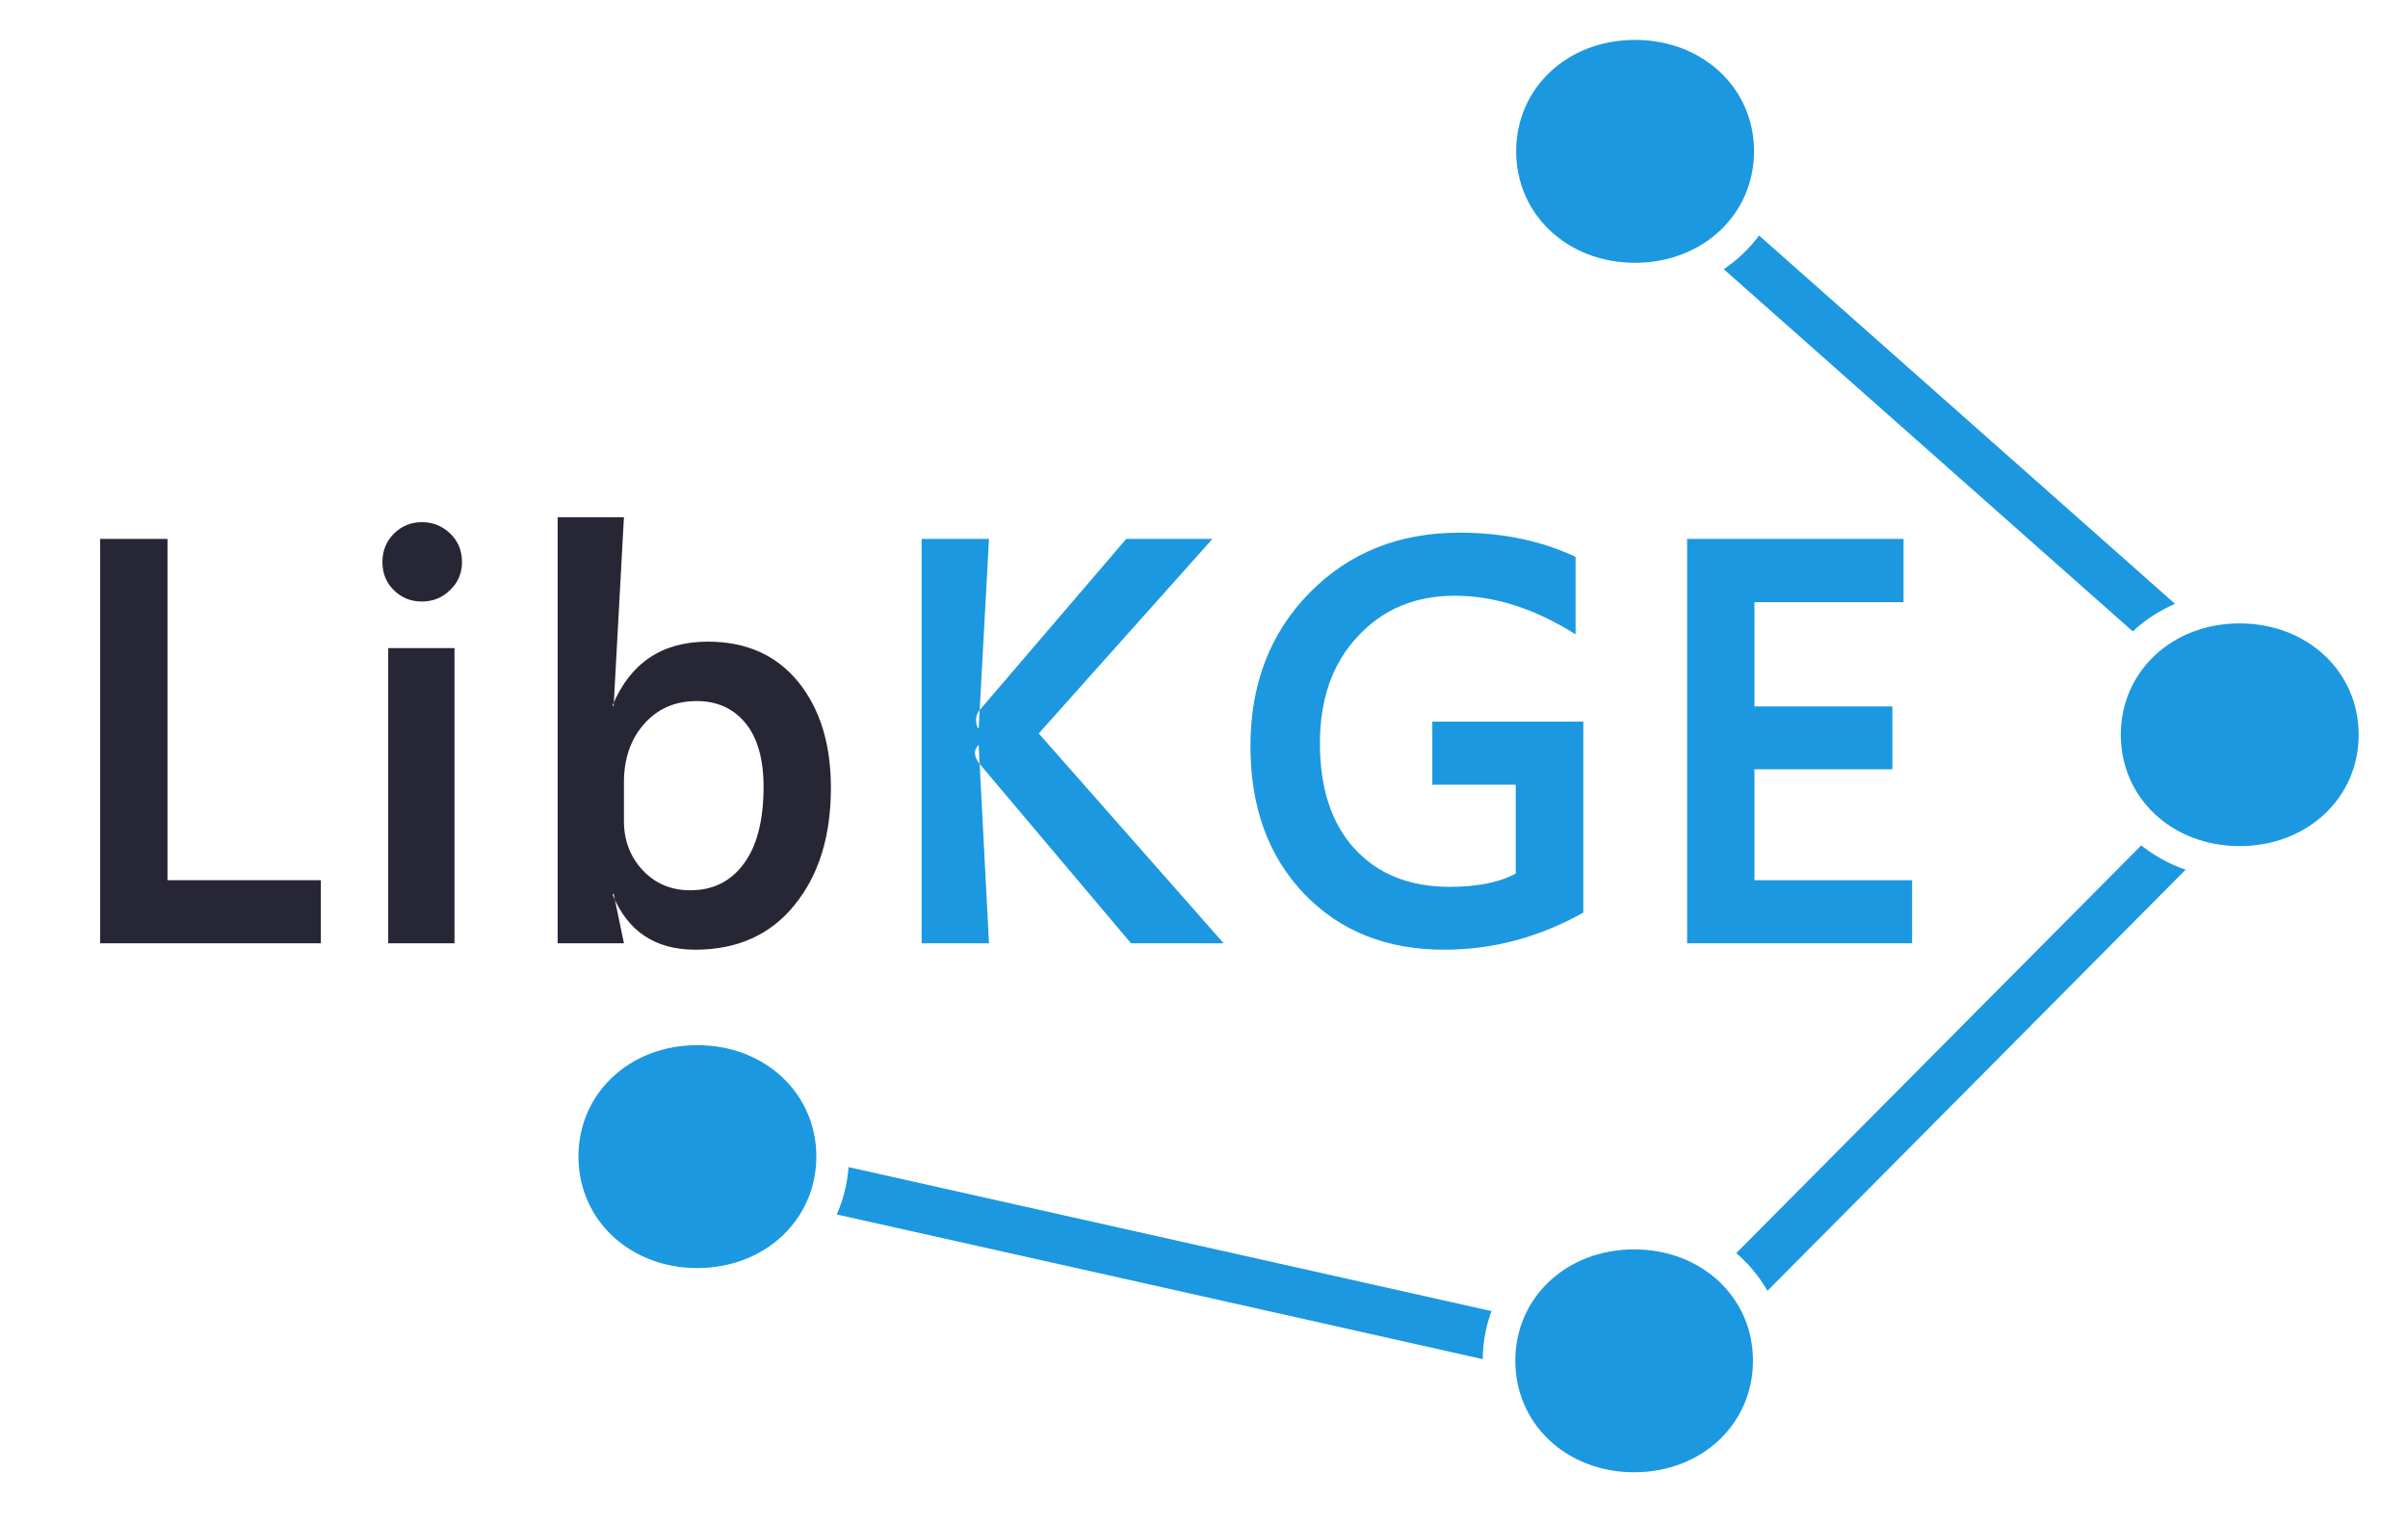
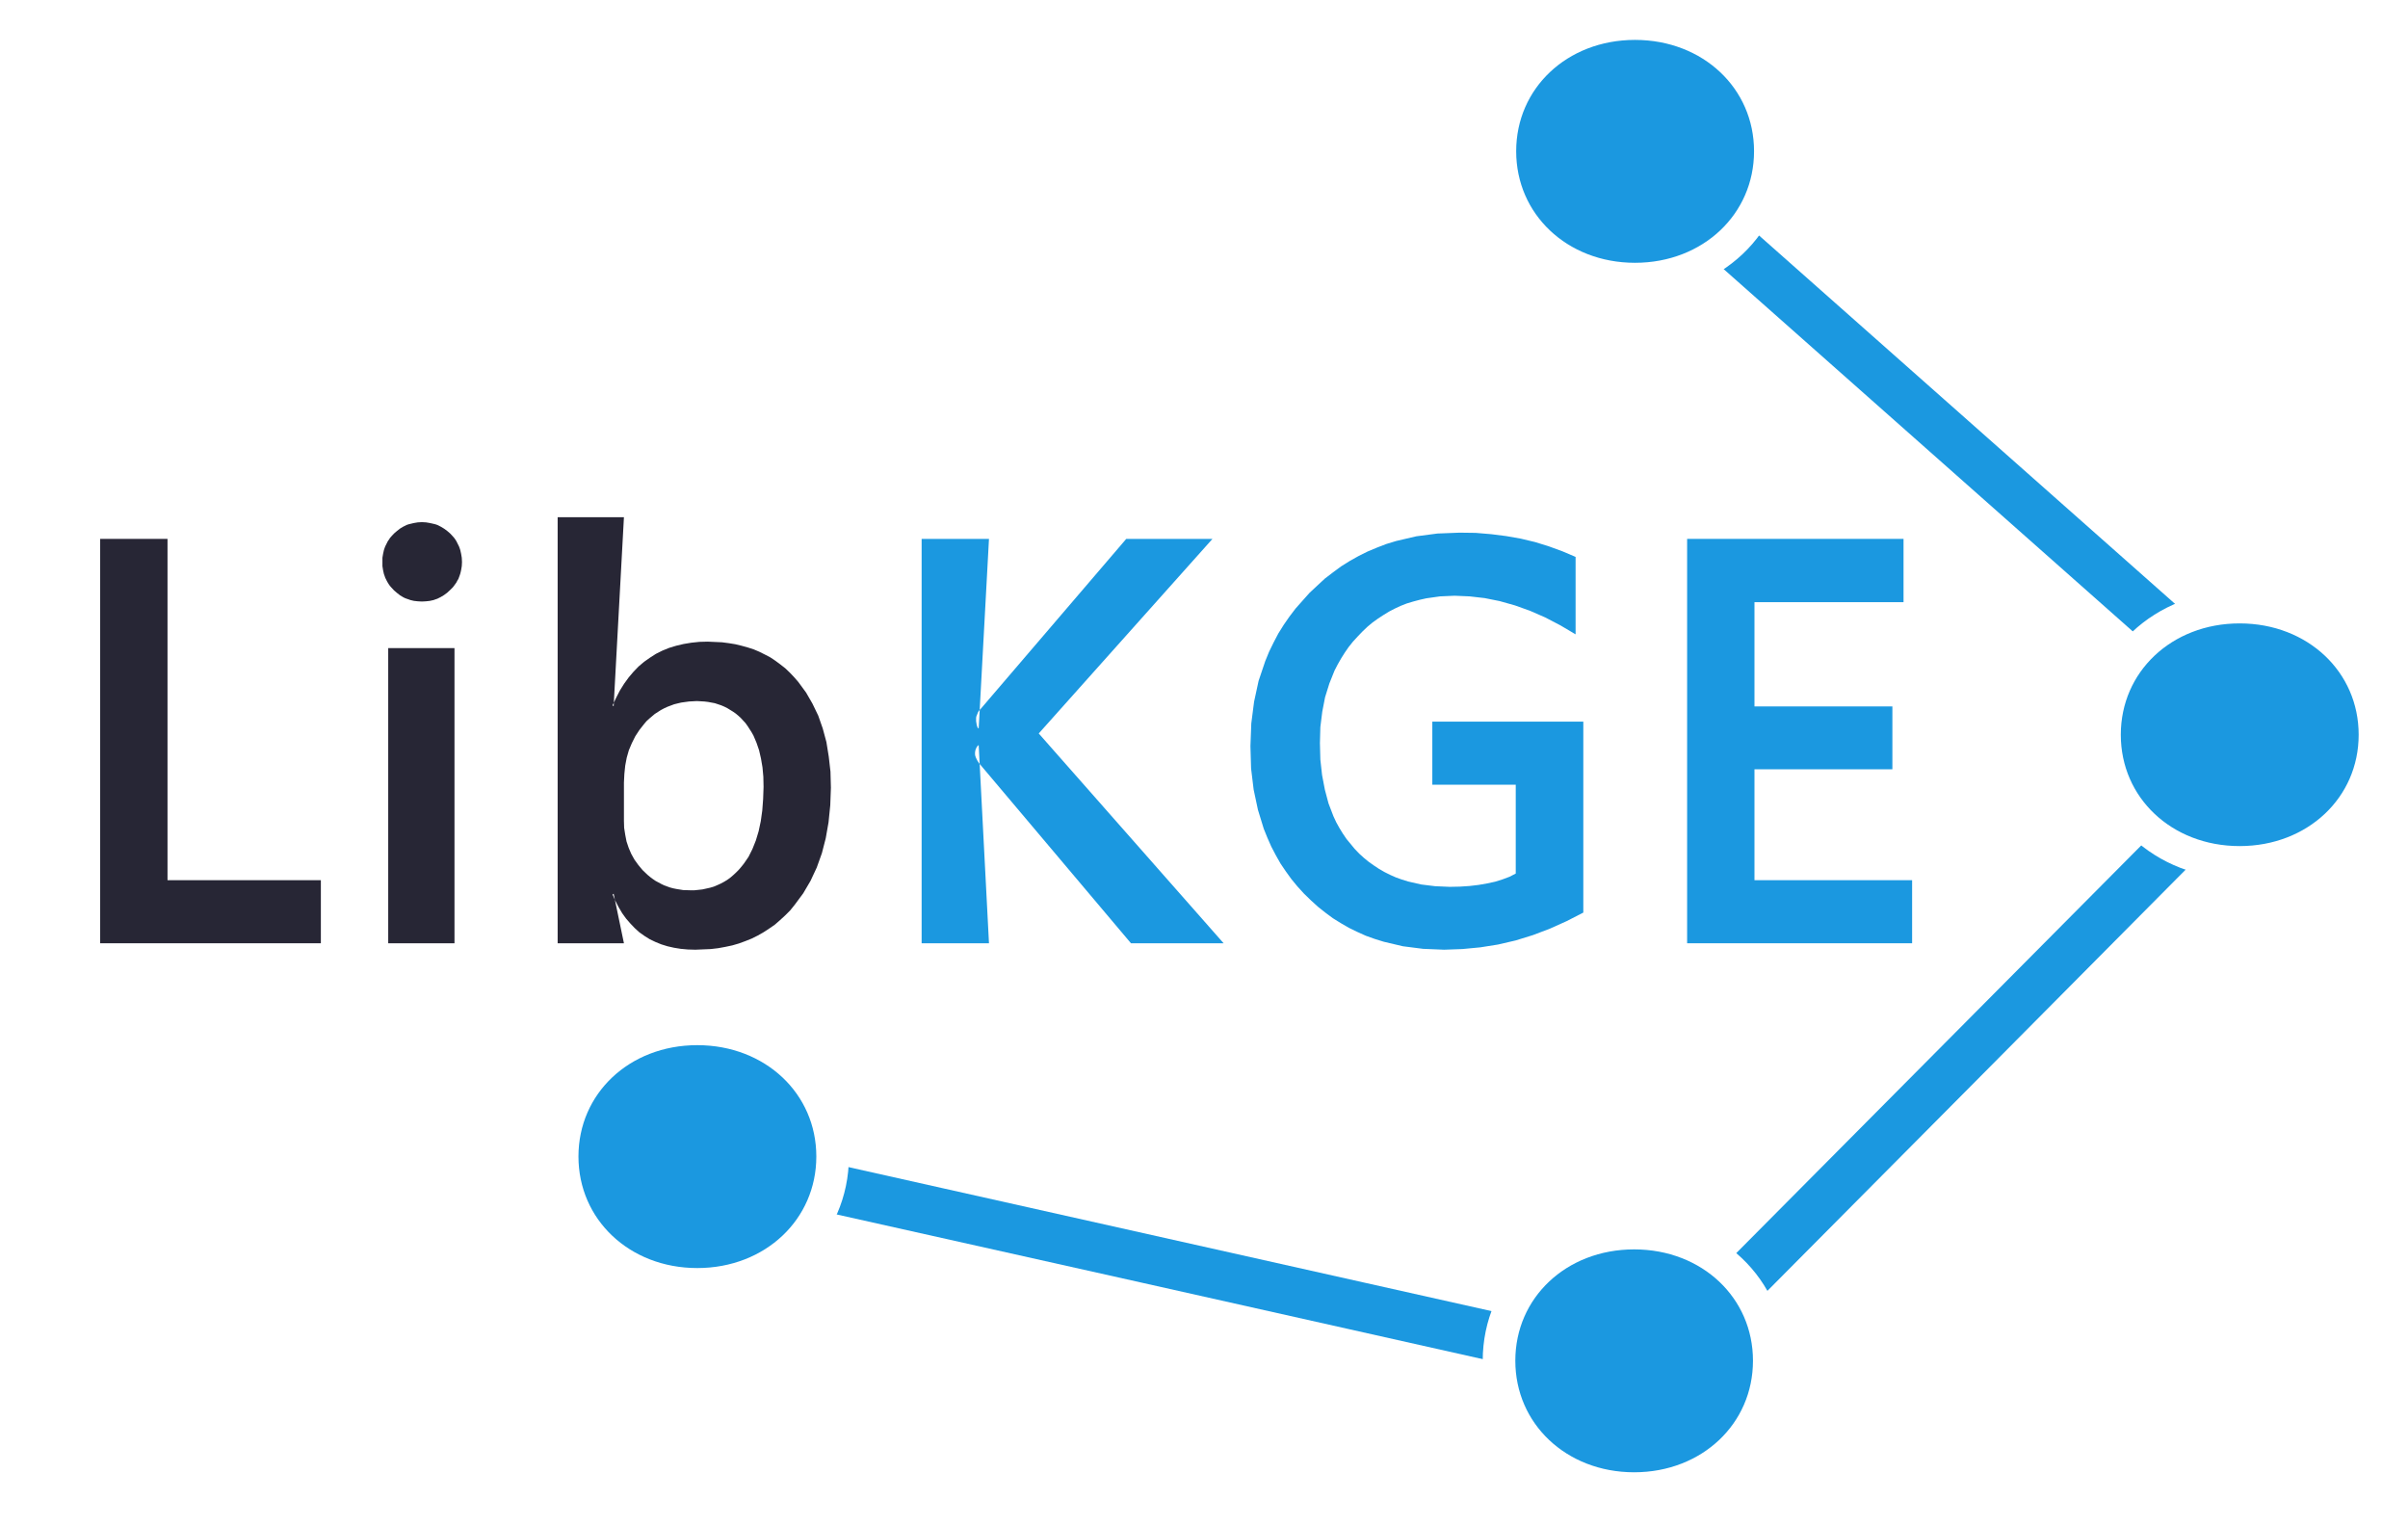
<svg xmlns="http://www.w3.org/2000/svg" xmlns:ns1="http://xml.openoffice.org/svg/export" version="1.2" width="112.27mm" height="71.12mm" viewBox="0 0 11227 7112" preserveAspectRatio="xMidYMid" fill-rule="evenodd" stroke-width="28.222" stroke-linejoin="round" xml:space="preserve">
  <defs class="ClipPathGroup">
    <clipPath id="presentation_clip_path" clipPathUnits="userSpaceOnUse">
      <rect x="0" y="0" width="11227" height="7112" />
    </clipPath>
    <clipPath id="presentation_clip_path_shrink" clipPathUnits="userSpaceOnUse">
      <rect x="11" y="7" width="11205" height="7098" />
    </clipPath>
  </defs>
  <defs class="TextShapeIndex">
    <g ns1:slide="id1" ns1:id-list="id3 id4 id5 id6 id7 id8 id9 id10 id11 id12 id13 id14 id15" />
  </defs>
  <defs class="EmbeddedBulletChars">
    <g id="bullet-char-template-57356" transform="scale(0.0004882812,-0.0004882812)">
      <path d="M 580,1141 L 1163,571 580,0 -4,571 580,1141 Z" />
    </g>
    <g id="bullet-char-template-57354" transform="scale(0.0004882812,-0.0004882812)">
      <path d="M 8,1128 L 1137,1128 1137,0 8,0 8,1128 Z" />
    </g>
    <g id="bullet-char-template-10146" transform="scale(0.0004882812,-0.0004882812)">
      <path d="M 174,0 L 602,739 174,1481 1456,739 174,0 Z M 1358,739 L 309,1346 659,739 1358,739 Z" />
    </g>
    <g id="bullet-char-template-10132" transform="scale(0.0004882812,-0.0004882812)">
      <path d="M 2015,739 L 1276,0 717,0 1260,543 174,543 174,936 1260,936 717,1481 1274,1481 2015,739 Z" />
    </g>
    <g id="bullet-char-template-10007" transform="scale(0.0004882812,-0.0004882812)">
      <path d="M 0,-2 C -7,14 -16,27 -25,37 L 356,567 C 262,823 215,952 215,954 215,979 228,992 255,992 264,992 276,990 289,987 310,991 331,999 354,1012 L 381,999 492,748 772,1049 836,1024 860,1049 C 881,1039 901,1025 922,1006 886,937 835,863 770,784 769,783 710,716 594,584 L 774,223 C 774,196 753,168 711,139 L 727,119 C 717,90 699,76 672,76 641,76 570,178 457,381 L 164,-76 C 142,-110 111,-127 72,-127 30,-127 9,-110 8,-76 1,-67 -2,-52 -2,-32 -2,-23 -1,-13 0,-2 Z" />
    </g>
    <g id="bullet-char-template-10004" transform="scale(0.0004882812,-0.0004882812)">
      <path d="M 285,-33 C 182,-33 111,30 74,156 52,228 41,333 41,471 41,549 55,616 82,672 116,743 169,778 240,778 293,778 328,747 346,684 L 369,508 C 377,444 397,411 428,410 L 1163,1116 C 1174,1127 1196,1133 1229,1133 1271,1133 1292,1118 1292,1087 L 1292,965 C 1292,929 1282,901 1262,881 L 442,47 C 390,-6 338,-33 285,-33 Z" />
    </g>
    <g id="bullet-char-template-9679" transform="scale(0.0004882812,-0.0004882812)">
      <path d="M 813,0 C 632,0 489,54 383,161 276,268 223,411 223,592 223,773 276,916 383,1023 489,1130 632,1184 813,1184 992,1184 1136,1130 1245,1023 1353,916 1407,772 1407,592 1407,412 1353,268 1245,161 1136,54 992,0 813,0 Z" />
    </g>
    <g id="bullet-char-template-8226" transform="scale(0.0004882812,-0.0004882812)">
      <path d="M 346,457 C 273,457 209,483 155,535 101,586 74,649 74,723 74,796 101,859 155,911 209,963 273,989 346,989 419,989 480,963 531,910 582,859 608,796 608,723 608,648 583,586 532,535 482,483 420,457 346,457 Z" />
    </g>
    <g id="bullet-char-template-8211" transform="scale(0.0004882812,-0.0004882812)">
      <path d="M -4,459 L 1135,459 1135,606 -4,606 -4,459 Z" />
    </g>
    <g id="bullet-char-template-61548" transform="scale(0.0004882812,-0.0004882812)">
      <path d="M 173,740 C 173,903 231,1043 346,1159 462,1274 601,1332 765,1332 928,1332 1067,1274 1183,1159 1299,1043 1357,903 1357,740 1357,577 1299,437 1183,322 1067,206 928,148 765,148 601,148 462,206 346,322 231,437 173,577 173,740 Z" />
    </g>
  </defs>
  <defs class="TextEmbeddedBitmaps" />
  <g>
    <g id="id2" class="Master_Slide">
      <g id="bg-id2" class="Background" />
      <g id="bo-id2" class="BackgroundObjects" />
    </g>
  </g>
  <g class="SlideGroup">
    <g>
      <g id="container-id1">
        <g id="id1" class="Slide" clip-path="url(#presentation_clip_path)">
          <g class="Page">
            <g class="Group">
              <g class="com.sun.star.drawing.CustomShape">
                <g id="id3">
                  <rect class="BoundingBox" stroke="none" fill="none" x="7382" y="506" width="3241" height="2906" />
                  <path fill="rgb(27,152,224)" stroke="none" d="M 8927,2043 L 7383,676 7533,506 10621,3240 10471,3410 8927,2043 Z" />
                </g>
              </g>
              <g class="com.sun.star.drawing.CustomShape">
                <g id="id4">
                  <rect class="BoundingBox" stroke="none" fill="none" x="7706" y="3455" width="2922" height="2939" />
                  <path fill="rgb(27,152,224)" stroke="none" d="M 9247,5004 L 7867,6393 7706,6233 10465,3456 10626,3615 9247,5004 Z" />
                </g>
              </g>
              <g class="com.sun.star.drawing.CustomShape">
                <g id="id5">
                  <rect class="BoundingBox" stroke="none" fill="none" x="3359" y="5318" width="3969" height="1100" />
                  <path fill="rgb(27,152,224)" stroke="none" d="M 5318,5978 L 3359,5540 3409,5318 7326,6195 7276,6417 5318,5978 Z" />
                </g>
              </g>
              <g class="com.sun.star.drawing.CustomShape">
                <g id="id6">
                  <rect class="BoundingBox" stroke="none" fill="none" x="6917" y="33" width="1415" height="1346" />
                  <path fill="rgb(27,152,224)" stroke="none" d="M 7623,110 C 7980,110 8254,368 8254,705 8254,1042 7980,1301 7623,1301 7266,1301 6993,1042 6993,705 6993,368 7266,110 7623,110 Z M 6993,110 L 6993,110 Z M 8255,1302 L 8255,1302 Z" />
                  <path fill="none" stroke="rgb(255,255,255)" stroke-width="152" stroke-linejoin="round" d="M 7623,110 C 7980,110 8254,368 8254,705 8254,1042 7980,1301 7623,1301 7266,1301 6993,1042 6993,705 6993,368 7266,110 7623,110 Z" />
                </g>
              </g>
              <g class="com.sun.star.drawing.CustomShape">
                <g id="id7">
                  <rect class="BoundingBox" stroke="none" fill="none" x="9736" y="2754" width="1415" height="1344" />
                  <path fill="rgb(27,152,224)" stroke="none" d="M 10442,2830 C 10799,2830 11073,3088 11073,3425 11073,3762 10799,4020 10442,4020 10085,4020 9812,3762 9812,3425 9812,3088 10085,2830 10442,2830 Z M 9812,2830 L 9812,2830 Z M 11074,4021 L 11074,4021 Z" />
                  <path fill="none" stroke="rgb(255,255,255)" stroke-width="152" stroke-linejoin="round" d="M 10442,2830 C 10799,2830 11073,3088 11073,3425 11073,3762 10799,4020 10442,4020 10085,4020 9812,3762 9812,3425 9812,3088 10085,2830 10442,2830 Z" />
                </g>
              </g>
              <g class="com.sun.star.drawing.CustomShape">
                <g id="id8">
                  <rect class="BoundingBox" stroke="none" fill="none" x="6913" y="5671" width="1414" height="1346" />
                  <path fill="rgb(27,152,224)" stroke="none" d="M 7619,5748 C 7976,5748 8249,6006 8249,6343 8249,6680 7976,6939 7619,6939 7262,6939 6989,6680 6989,6343 6989,6006 7262,5748 7619,5748 Z M 6989,5748 L 6989,5748 Z M 8250,6940 L 8250,6940 Z" />
                  <path fill="none" stroke="rgb(255,255,255)" stroke-width="152" stroke-linejoin="round" d="M 7619,5748 C 7976,5748 8249,6006 8249,6343 8249,6680 7976,6939 7619,6939 7262,6939 6989,6680 6989,6343 6989,6006 7262,5748 7619,5748 Z" />
                </g>
              </g>
              <g class="com.sun.star.drawing.CustomShape">
                <g id="id9">
                  <rect class="BoundingBox" stroke="none" fill="none" x="2545" y="4720" width="1415" height="1345" />
                  <path fill="rgb(27,152,224)" stroke="none" d="M 3251,4796 C 3608,4796 3882,5054 3882,5391 3882,5728 3608,5987 3251,5987 2894,5987 2621,5728 2621,5391 2621,5054 2894,4796 3251,4796 Z M 2621,4796 L 2621,4796 Z M 3883,5988 L 3883,5988 Z" />
                  <path fill="none" stroke="rgb(255,255,255)" stroke-width="152" stroke-linejoin="round" d="M 3251,4796 C 3608,4796 3882,5054 3882,5391 3882,5728 3608,5987 3251,5987 2894,5987 2621,5728 2621,5391 2621,5054 2894,4796 3251,4796 Z" />
                </g>
              </g>
            </g>
            <g class="Group">
-               <g class="com.sun.star.drawing.ClosedBezierShape">
+               <g class="com.sun.star.drawing.PolyPolygonShape">
                <g id="id10">
                  <rect class="BoundingBox" stroke="none" fill="none" x="467" y="2512" width="1030" height="1886" />
-                   <path fill="rgb(39,38,53)" stroke="none" d="M 1496,4397 C 1153,4397 810,4397 467,4397 467,3769 467,3140 467,2512 572,2512 677,2512 781,2512 781,3042 781,3572 781,4103 1019,4103 1258,4103 1496,4103 1496,4201 1496,4299 1496,4397 Z" />
+                   <path fill="rgb(39,38,53)" stroke="none" d="M 1496,4397 L 467,4397 467,2512 781,2512 781,4103 1496,4103 1496,4397 Z" />
                </g>
              </g>
-               <g class="com.sun.star.drawing.ClosedBezierShape">
+               <g class="com.sun.star.drawing.PolyPolygonShape">
                <g id="id11">
                  <rect class="BoundingBox" stroke="none" fill="none" x="1782" y="2434" width="373" height="1964" />
-                   <path fill="rgb(39,38,53)" stroke="none" d="M 1967,2804 C 1916,2804 1873,2787 1837,2752 1801,2717 1783,2673 1783,2620 1783,2567 1801,2523 1837,2487 1873,2452 1916,2434 1967,2434 2018,2434 2062,2452 2099,2487 2136,2523 2154,2567 2154,2620 2154,2671 2136,2715 2099,2750 2063,2786 2019,2804 1967,2804 Z M 2119,4397 L 1810,4397 1810,3021 2119,3021 2119,4397 Z" />
+                   <path fill="rgb(39,38,53)" stroke="none" d="M 1967,2804 L 1948,2803 1930,2801 1913,2797 1905,2794 1896,2791 1888,2788 1880,2784 1865,2775 1851,2764 1837,2752 1824,2738 1818,2731 1813,2724 1808,2716 1804,2709 1800,2701 1796,2693 1793,2684 1790,2676 1788,2667 1786,2658 1783,2639 1783,2620 1783,2600 1786,2582 1790,2564 1793,2555 1796,2547 1800,2539 1804,2531 1808,2523 1813,2516 1818,2508 1824,2501 1837,2487 1851,2475 1865,2464 1880,2455 1888,2451 1896,2447 1905,2444 1913,2442 1930,2438 1948,2435 1967,2434 1986,2435 2004,2438 2022,2442 2030,2444 2039,2447 2047,2451 2055,2455 2070,2464 2085,2475 2099,2487 2112,2501 2118,2508 2123,2515 2128,2523 2132,2531 2136,2539 2140,2547 2143,2555 2146,2564 2148,2573 2150,2582 2153,2600 2154,2620 2153,2639 2150,2657 2148,2666 2146,2674 2143,2683 2140,2691 2137,2699 2132,2707 2128,2715 2123,2722 2112,2737 2099,2750 2085,2763 2070,2774 2055,2783 2047,2787 2039,2791 2030,2794 2022,2797 2004,2801 1986,2803 1967,2804 Z M 2119,4397 L 1810,4397 1810,3021 2119,3021 2119,4397 Z" />
                </g>
              </g>
-               <g class="com.sun.star.drawing.ClosedBezierShape">
+               <g class="com.sun.star.drawing.PolyPolygonShape">
                <g id="id12">
                  <rect class="BoundingBox" stroke="none" fill="none" x="2599" y="2410" width="1276" height="2018" />
-                   <path fill="rgb(39,38,53)" stroke="none" d="M 2856,4170 L 2861,4166 2909,4397 2600,4397 2600,2411 2909,2411 2861,3292 2856,3288 C 2939,3090 3087,2991 3300,2991 3480,2991 3620,3054 3722,3179 3823,3304 3874,3468 3874,3672 3874,3897 3818,4079 3705,4218 3593,4357 3438,4427 3242,4427 3054,4427 2926,4341 2856,4170 Z M 2909,3648 L 2909,3826 C 2909,3917 2938,3994 2996,4056 3055,4119 3129,4150 3218,4150 3324,4150 3407,4109 3468,4026 3529,3944 3560,3824 3560,3668 3560,3539 3532,3440 3476,3371 3420,3303 3344,3268 3249,3268 3147,3268 3065,3304 3003,3375 2940,3446 2909,3537 2909,3648 Z" />
+                   <path fill="rgb(39,38,53)" stroke="none" d="M 2856,4170 L 2861,4166 2909,4397 2600,4397 2600,2411 2909,2411 2861,3292 2856,3288 2873,3252 2890,3219 2910,3187 2931,3158 2953,3132 2977,3107 3003,3085 3030,3066 3058,3048 3088,3033 3120,3020 3153,3010 3187,3002 3223,2996 3261,2992 3300,2991 3366,2994 3397,2998 3428,3003 3457,3010 3486,3018 3514,3027 3540,3038 3566,3051 3591,3064 3615,3080 3638,3097 3661,3115 3682,3135 3702,3156 3722,3179 3758,3228 3788,3280 3815,3336 3836,3396 3853,3459 3864,3527 3872,3597 3874,3672 3871,3754 3863,3833 3850,3907 3832,3977 3808,4044 3779,4106 3745,4164 3705,4218 3684,4244 3661,4267 3637,4289 3613,4310 3587,4328 3561,4345 3533,4361 3505,4375 3475,4387 3445,4398 3414,4407 3381,4414 3348,4420 3314,4424 3242,4427 3207,4426 3174,4423 3143,4418 3112,4411 3083,4402 3056,4391 3029,4378 3005,4363 2981,4346 2959,4326 2939,4305 2919,4282 2901,4257 2885,4230 2870,4201 2856,4170 Z M 2909,3648 L 2909,3826 2910,3859 2915,3891 2921,3922 2931,3952 2943,3980 2958,4007 2976,4032 2996,4056 3019,4078 3031,4088 3043,4097 3056,4106 3069,4113 3082,4120 3096,4127 3110,4132 3124,4137 3139,4141 3154,4144 3185,4149 3218,4150 3238,4150 3257,4148 3275,4146 3293,4142 3311,4138 3328,4133 3344,4126 3360,4119 3375,4111 3390,4102 3404,4092 3418,4080 3431,4068 3444,4055 3456,4041 3468,4026 3479,4010 3490,3994 3499,3976 3508,3958 3524,3918 3537,3875 3547,3828 3554,3778 3558,3725 3560,3668 3559,3621 3555,3577 3548,3536 3539,3497 3527,3462 3513,3429 3504,3413 3495,3399 3486,3385 3476,3371 3465,3359 3454,3347 3442,3336 3430,3326 3417,3317 3404,3309 3391,3301 3377,3294 3363,3288 3348,3283 3333,3278 3317,3275 3301,3272 3284,3270 3249,3268 3212,3270 3176,3275 3159,3279 3143,3283 3127,3289 3111,3295 3096,3302 3081,3310 3067,3319 3053,3328 3040,3339 3027,3350 3014,3362 3003,3375 2981,3403 2962,3432 2946,3464 2932,3497 2922,3532 2915,3569 2911,3608 2909,3648 Z" />
                </g>
              </g>
-               <g class="com.sun.star.drawing.ClosedBezierShape">
+               <g class="com.sun.star.drawing.PolyPolygonShape">
                <g id="id13">
                  <rect class="BoundingBox" stroke="none" fill="none" x="4297" y="2512" width="1410" height="1886" />
-                   <path fill="rgb(27,152,224)" stroke="none" d="M 5705,4397 L 5273,4397 4570,3564 C 4542,3531 4538,3502 4558,3477 L 4563,3473 4611,4397 4297,4397 4297,2512 4611,2512 4563,3396 4558,3392 C 4545,3359 4549,3330 4571,3306 L 5251,2512 5653,2512 4843,3419 5705,4397 Z" />
+                   <path fill="rgb(27,152,224)" stroke="none" d="M 5705,4397 L 5273,4397 4570,3564 4565,3558 4561,3552 4557,3546 4554,3540 4551,3534 4549,3529 4547,3523 4546,3517 4546,3512 4546,3507 4547,3501 4548,3496 4550,3491 4552,3486 4555,3481 4558,3477 4563,3473 4611,4397 4297,4397 4297,2512 4611,2512 4563,3396 4558,3392 4556,3386 4554,3380 4553,3374 4552,3368 4551,3362 4551,3357 4551,3351 4551,3346 4552,3340 4554,3335 4556,3330 4558,3325 4560,3320 4563,3315 4567,3310 4571,3306 5251,2512 5653,2512 4843,3419 5705,4397 Z" />
                </g>
              </g>
-               <g class="com.sun.star.drawing.ClosedBezierShape">
+               <g class="com.sun.star.drawing.PolyPolygonShape">
                <g id="id14">
                  <rect class="BoundingBox" stroke="none" fill="none" x="5829" y="2482" width="1554" height="1946" />
-                   <path fill="rgb(27,152,224)" stroke="none" d="M 7382,4254 C 7177,4369 6961,4427 6733,4427 6464,4427 6247,4340 6080,4166 5913,3991 5830,3762 5830,3478 5830,3189 5922,2950 6106,2763 6290,2576 6523,2483 6805,2483 7007,2483 7187,2521 7346,2596 L 7346,2957 C 7156,2837 6968,2777 6782,2777 6598,2777 6447,2840 6330,2967 6212,3093 6154,3259 6154,3464 6154,3675 6208,3839 6316,3957 6425,4075 6572,4134 6759,4134 6889,4134 6992,4113 7067,4072 L 7067,3658 6678,3658 6678,3364 7382,3364 7382,4254 Z" />
+                   <path fill="rgb(27,152,224)" stroke="none" d="M 7382,4254 L 7304,4294 7226,4329 7147,4359 7066,4384 6984,4403 6902,4416 6818,4424 6733,4427 6635,4423 6541,4411 6452,4390 6410,4377 6368,4362 6328,4344 6289,4325 6251,4303 6214,4280 6179,4254 6145,4227 6112,4197 6080,4166 6049,4132 6021,4098 5995,4062 5970,4025 5948,3986 5927,3946 5909,3905 5892,3863 5865,3775 5845,3681 5833,3582 5830,3478 5834,3372 5847,3271 5868,3174 5899,3082 5917,3038 5938,2995 5960,2953 5985,2913 6012,2874 6041,2836 6106,2763 6177,2697 6215,2668 6253,2640 6293,2615 6334,2592 6376,2571 6419,2553 6463,2536 6509,2522 6603,2500 6702,2487 6805,2483 6880,2484 6952,2490 7023,2499 7091,2511 7158,2527 7222,2547 7285,2570 7346,2596 7346,2957 7275,2915 7204,2878 7133,2847 7063,2822 6992,2802 6922,2788 6852,2780 6782,2777 6714,2780 6650,2789 6619,2796 6589,2804 6559,2813 6531,2824 6503,2837 6476,2851 6450,2867 6424,2884 6399,2902 6375,2922 6352,2944 6330,2967 6308,2991 6288,3016 6270,3042 6253,3069 6237,3097 6222,3126 6198,3186 6178,3250 6165,3317 6156,3389 6154,3464 6156,3541 6164,3613 6177,3681 6194,3745 6217,3805 6230,3833 6245,3860 6261,3886 6278,3911 6297,3934 6316,3957 6337,3979 6359,3999 6381,4017 6405,4034 6429,4050 6455,4065 6481,4078 6508,4090 6536,4100 6565,4109 6626,4123 6691,4131 6759,4134 6807,4133 6852,4130 6894,4125 6934,4118 6971,4110 7006,4099 7038,4087 7067,4072 7067,3658 6678,3658 6678,3364 7382,3364 7382,4254 Z" />
                </g>
              </g>
-               <g class="com.sun.star.drawing.ClosedBezierShape">
+               <g class="com.sun.star.drawing.PolyPolygonShape">
                <g id="id15">
                  <rect class="BoundingBox" stroke="none" fill="none" x="7866" y="2512" width="1050" height="1886" />
-                   <path fill="rgb(27,152,224)" stroke="none" d="M 8915,4397 C 8565,4397 8216,4397 7866,4397 7866,3769 7866,3140 7866,2512 8202,2512 8539,2512 8875,2512 8875,2610 8875,2708 8875,2807 8643,2807 8412,2807 8180,2807 8180,2969 8180,3131 8180,3293 8394,3293 8609,3293 8823,3293 8823,3391 8823,3488 8823,3586 8609,3586 8394,3586 8180,3586 8180,3758 8180,3930 8180,4103 8425,4103 8670,4103 8915,4103 8915,4201 8915,4299 8915,4397 Z" />
+                   <path fill="rgb(27,152,224)" stroke="none" d="M 8915,4397 L 7866,4397 7866,2512 8875,2512 8875,2807 8180,2807 8180,3293 8823,3293 8823,3586 8180,3586 8180,4103 8915,4103 8915,4397 Z" />
                </g>
              </g>
            </g>
          </g>
        </g>
      </g>
    </g>
  </g>
</svg>
